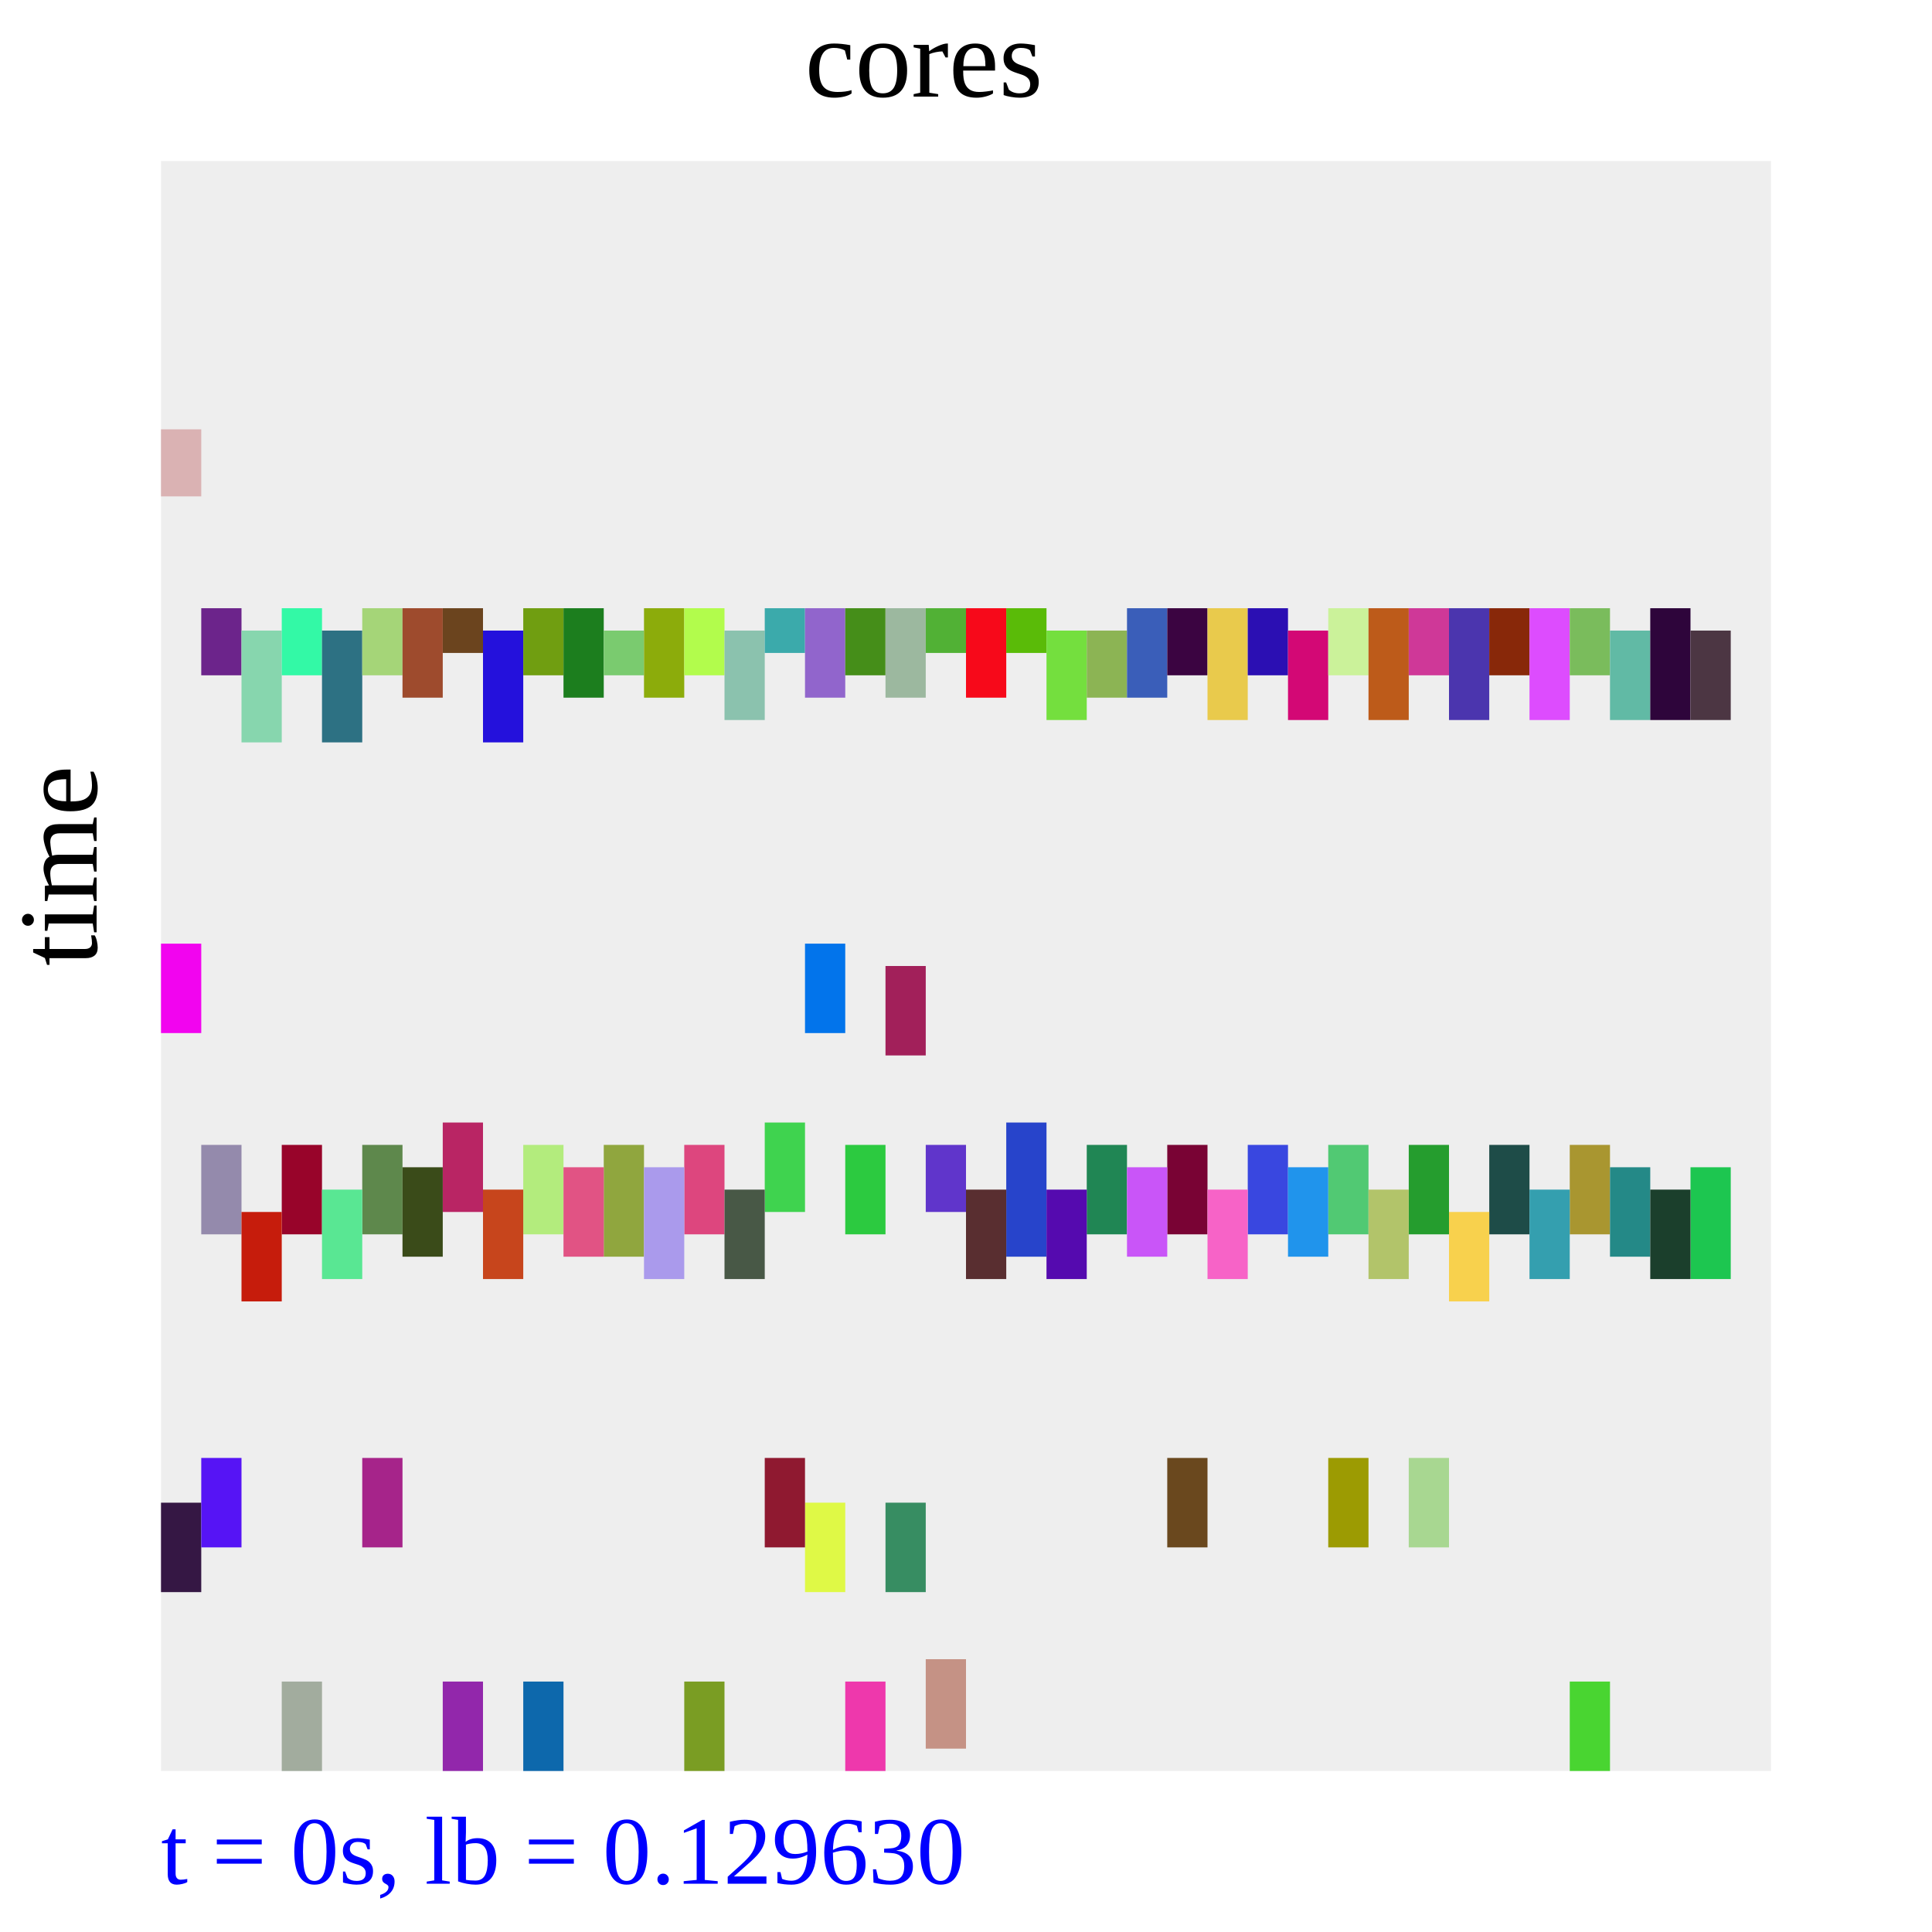
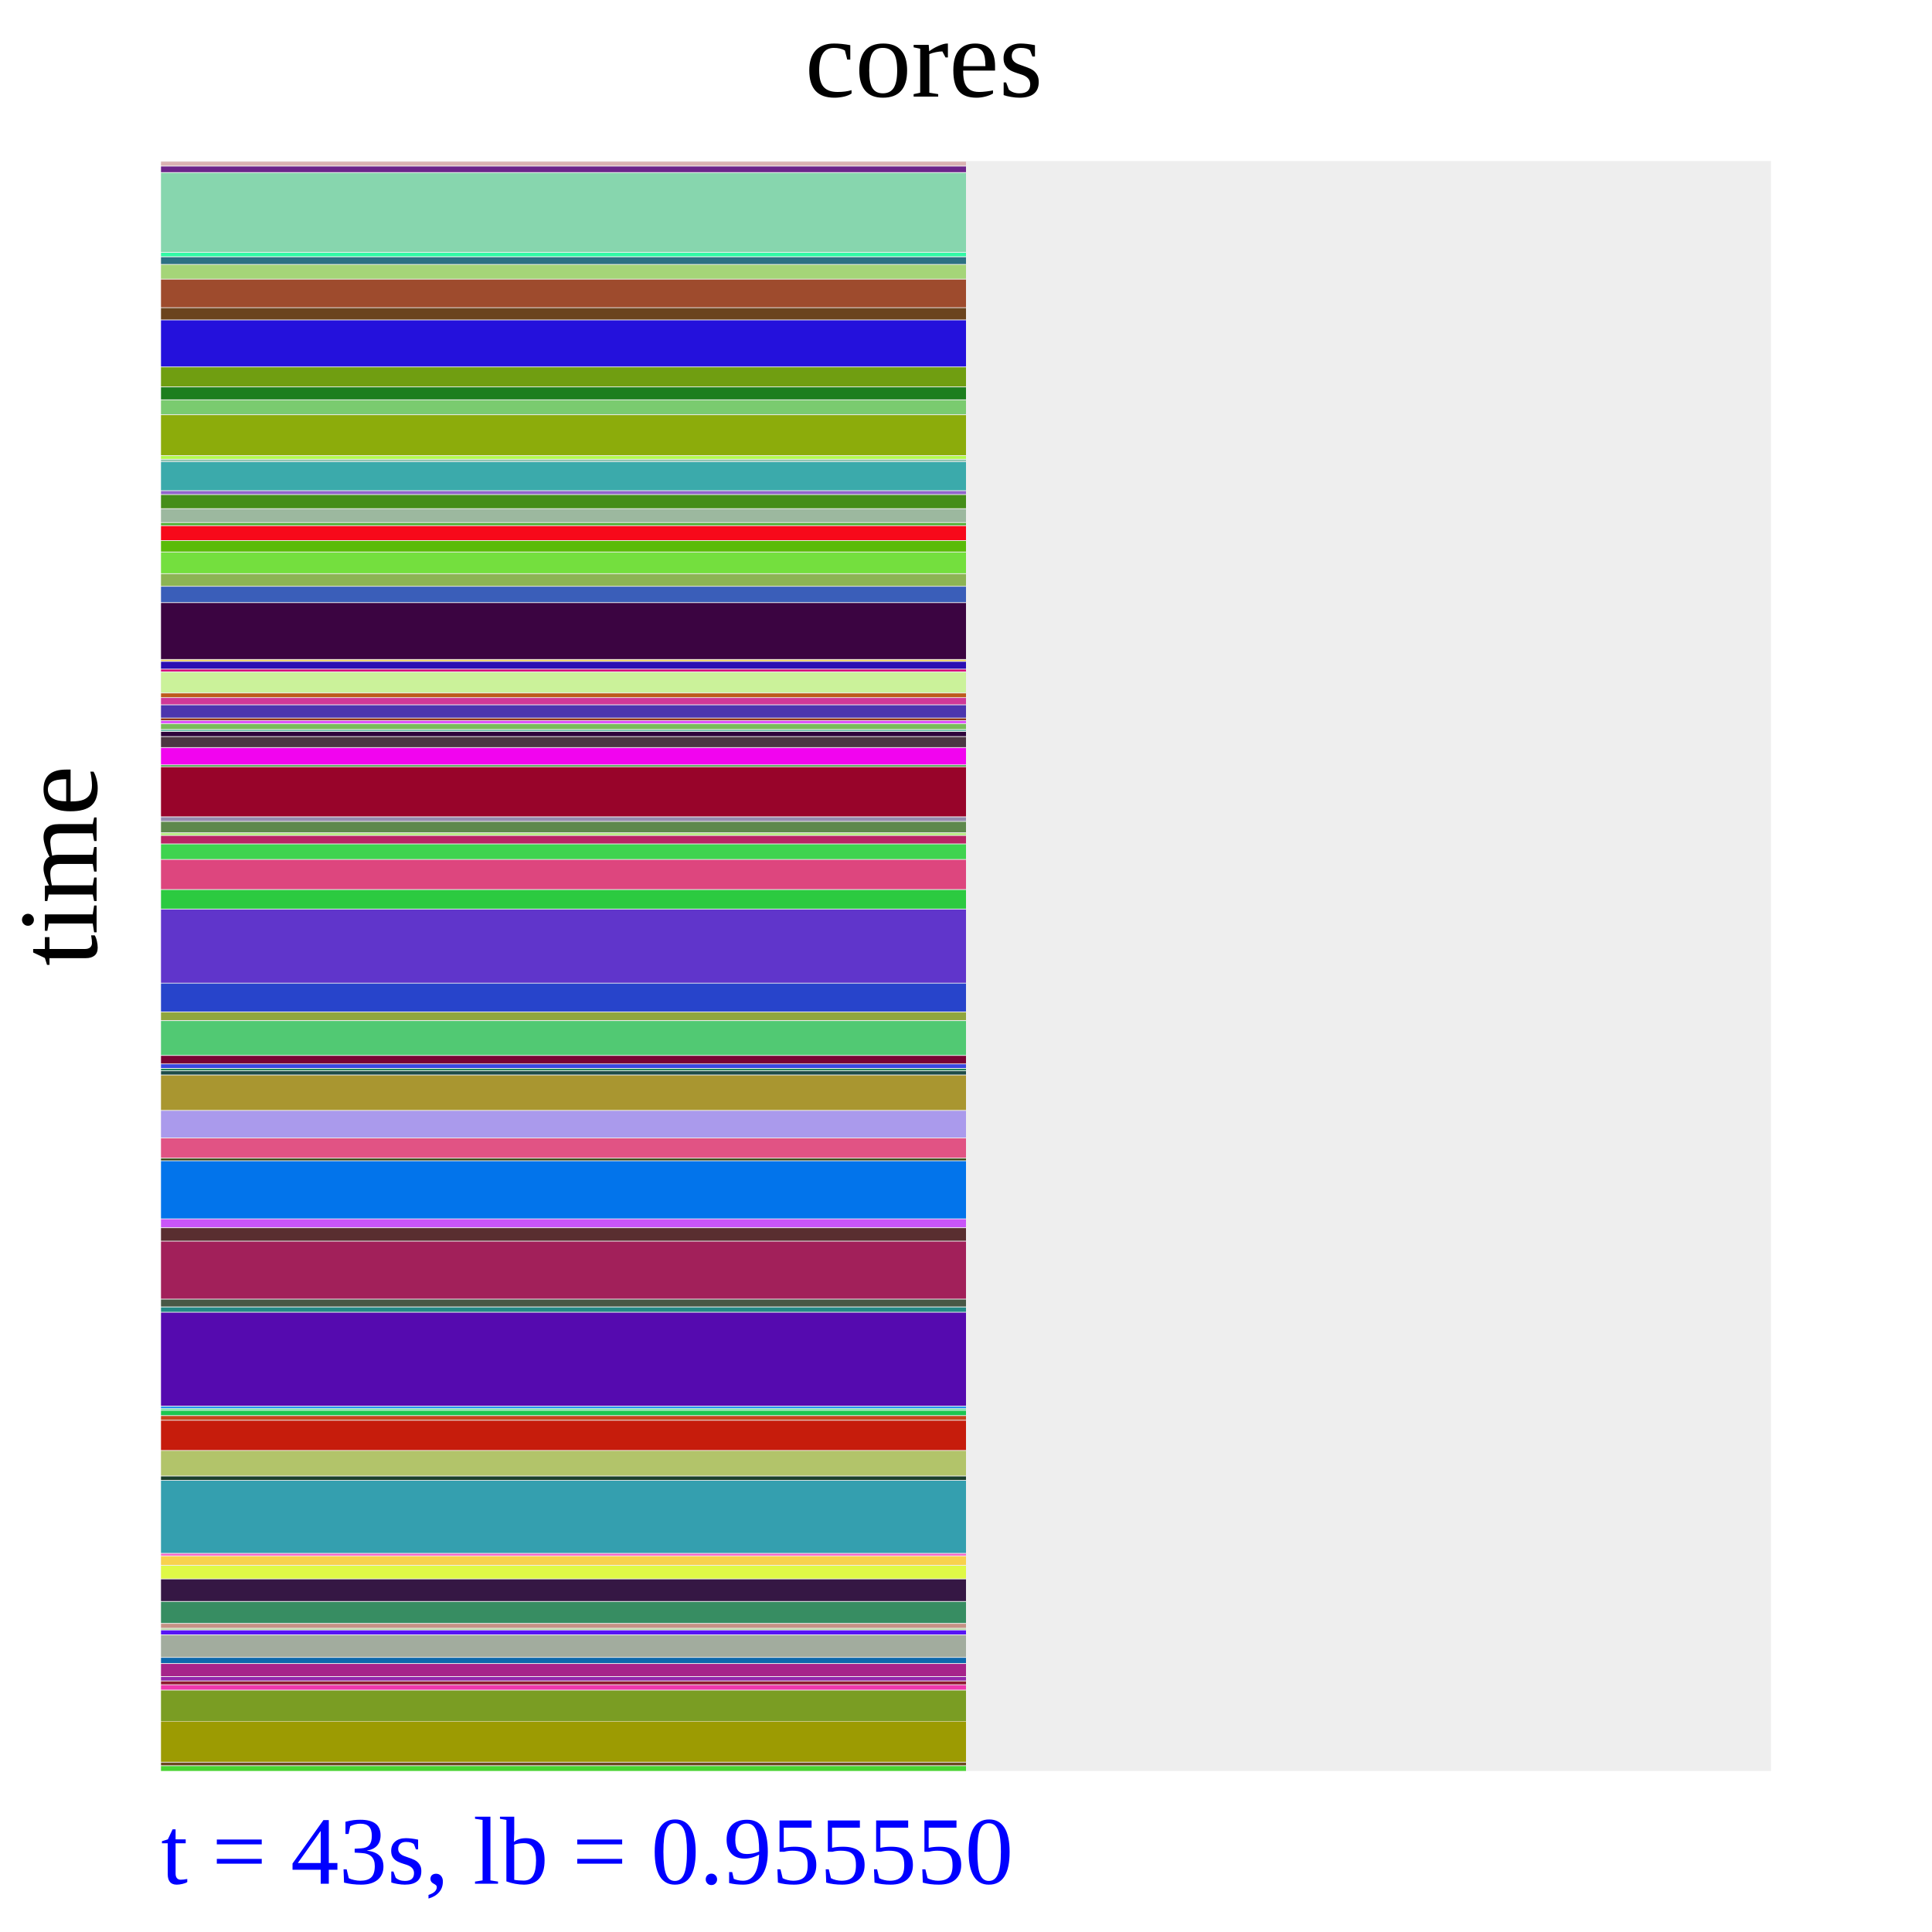
<svg xmlns="http://www.w3.org/2000/svg" x="0" y="0" width="600" height="600">
  <rect x="0%" y="0%" height="100%" width="100%" style="fill: #ffffff" />
  <svg x="0" y="0">
    <text fill="dark" font-size="35" transform="translate(250, 30)">cores</text>
  </svg>
  <svg x="0" y="0">
    <text fill="dark" font-size="35" transform="translate(30, 300) rotate(270)">time</text>
  </svg>
  <svg x="50" y="550">
-     <text fill="blue" font-size="30" transform="translate(0, 35)">t = 0s, lb = 0.129630</text>
+     <text fill="blue" font-size="30" transform="translate(0, 35)">t = 43s, lb = 0.955550</text>
  </svg>
  <svg x="50" y="50" width="500" height="500">
    <rect x="0%" y="0%" height="100%" width="100%" style="fill: #eeeeee" />
-     <rect x="0" y="83.333" height="20.833" width="12.5" style="fill: #dab2b3" />
-     <rect x="12.5" y="138.889" height="20.833" width="12.5" style="fill: #6c248b" />
-     <rect x="25" y="145.833" height="34.722" width="12.5" style="fill: #87d6ae" />
-     <rect x="37.5" y="138.889" height="20.833" width="12.5" style="fill: #33f9a6" />
-     <rect x="50" y="145.833" height="34.722" width="12.5" style="fill: #2d7183" />
-     <rect x="62.5" y="138.889" height="20.833" width="12.5" style="fill: #a5d578" />
-     <rect x="75" y="138.889" height="27.778" width="12.5" style="fill: #9e4b2d" />
-     <rect x="87.5" y="138.889" height="13.889" width="12.5" style="fill: #6b441e" />
-     <rect x="100" y="145.833" height="34.722" width="12.5" style="fill: #2411dc" />
-     <rect x="112.5" y="138.889" height="20.833" width="12.5" style="fill: #709e11" />
-     <rect x="125" y="138.889" height="27.778" width="12.5" style="fill: #1c7e1e" />
-     <rect x="137.5" y="145.833" height="13.889" width="12.5" style="fill: #7acb6f" />
-     <rect x="150" y="138.889" height="27.778" width="12.5" style="fill: #8cac0b" />
-     <rect x="162.5" y="138.889" height="20.833" width="12.5" style="fill: #b2fc4c" />
-     <rect x="175" y="145.833" height="27.778" width="12.5" style="fill: #8bc2ae" />
-     <rect x="187.5" y="138.889" height="13.889" width="12.5" style="fill: #3baaab" />
-     <rect x="200" y="138.889" height="27.778" width="12.5" style="fill: #9165cc" />
-     <rect x="212.5" y="138.889" height="20.833" width="12.5" style="fill: #458e19" />
-     <rect x="225" y="138.889" height="27.778" width="12.5" style="fill: #9cb89f" />
-     <rect x="237.5" y="138.889" height="13.889" width="12.5" style="fill: #51b135" />
-     <rect x="250" y="138.889" height="27.778" width="12.5" style="fill: #f7091a" />
-     <rect x="262.5" y="138.889" height="13.889" width="12.5" style="fill: #5abb08" />
-     <rect x="275" y="145.833" height="27.778" width="12.5" style="fill: #74df3e" />
-     <rect x="287.5" y="145.833" height="20.833" width="12.5" style="fill: #8cb454" />
-     <rect x="300" y="138.889" height="27.778" width="12.5" style="fill: #3a5eb9" />
-     <rect x="312.5" y="138.889" height="20.833" width="12.5" style="fill: #3b0441" />
-     <rect x="325" y="138.889" height="34.722" width="12.5" style="fill: #e9ca4c" />
-     <rect x="337.5" y="138.889" height="20.833" width="12.5" style="fill: #2b0fb3" />
-     <rect x="350" y="145.833" height="27.778" width="12.5" style="fill: #d30875" />
-     <rect x="362.5" y="138.889" height="20.833" width="12.5" style="fill: #cbf29a" />
-     <rect x="375" y="138.889" height="34.722" width="12.5" style="fill: #bd5b1a" />
-     <rect x="387.5" y="138.889" height="20.833" width="12.5" style="fill: #cf3898" />
-     <rect x="400" y="138.889" height="34.722" width="12.5" style="fill: #4b35ae" />
-     <rect x="412.5" y="138.889" height="20.833" width="12.5" style="fill: #882809" />
-     <rect x="425" y="138.889" height="34.722" width="12.5" style="fill: #dd4cfe" />
-     <rect x="437.5" y="138.889" height="20.833" width="12.5" style="fill: #7abc5c" />
-     <rect x="450" y="145.833" height="27.778" width="12.5" style="fill: #61baa5" />
-     <rect x="462.5" y="138.889" height="34.722" width="12.5" style="fill: #2e053b" />
-     <rect x="475" y="145.833" height="27.778" width="12.5" style="fill: #4c3643" />
-     <rect x="0" y="243.056" height="27.778" width="12.5" style="fill: #f204ef" />
-     <rect x="387.5" y="305.556" height="27.778" width="12.5" style="fill: #259d2e" />
-     <rect x="37.5" y="305.556" height="27.778" width="12.5" style="fill: #98042a" />
-     <rect x="12.5" y="305.556" height="27.778" width="12.5" style="fill: #948aac" />
-     <rect x="62.5" y="305.556" height="27.778" width="12.5" style="fill: #5e884c" />
-     <rect x="112.5" y="305.556" height="27.778" width="12.5" style="fill: #b3ec7d" />
-     <rect x="87.5" y="298.611" height="27.778" width="12.5" style="fill: #b92564" />
-     <rect x="187.5" y="298.611" height="27.778" width="12.5" style="fill: #3fd34f" />
-     <rect x="162.5" y="305.556" height="27.778" width="12.5" style="fill: #dd467e" />
-     <rect x="212.5" y="305.556" height="27.778" width="12.5" style="fill: #2cca40" />
-     <rect x="237.5" y="305.556" height="20.833" width="12.5" style="fill: #6035cb" />
-     <rect x="262.5" y="298.611" height="41.667" width="12.5" style="fill: #2744cb" />
-     <rect x="137.5" y="305.556" height="34.722" width="12.5" style="fill: #90a63e" />
-     <rect x="362.5" y="305.556" height="27.778" width="12.5" style="fill: #51c973" />
-     <rect x="312.5" y="305.556" height="27.778" width="12.5" style="fill: #790334" />
-     <rect x="337.5" y="305.556" height="27.778" width="12.5" style="fill: #3947e0" />
-     <rect x="287.5" y="305.556" height="27.778" width="12.5" style="fill: #208654" />
-     <rect x="412.5" y="305.556" height="27.778" width="12.5" style="fill: #1e4c48" />
-     <rect x="437.5" y="305.556" height="27.778" width="12.5" style="fill: #a99630" />
-     <rect x="150" y="312.5" height="34.722" width="12.5" style="fill: #aa9aec" />
-     <rect x="125" y="312.5" height="27.778" width="12.5" style="fill: #e15384" />
-     <rect x="75" y="312.5" height="27.778" width="12.5" style="fill: #3a4b19" />
-     <rect x="200" y="243.056" height="27.778" width="12.5" style="fill: #0274eb" />
-     <rect x="300" y="312.5" height="27.778" width="12.5" style="fill: #c955f8" />
-     <rect x="250" y="319.444" height="27.778" width="12.5" style="fill: #592e30" />
-     <rect x="225" y="250" height="27.778" width="12.5" style="fill: #a2205a" />
-     <rect x="175" y="319.444" height="27.778" width="12.5" style="fill: #485846" />
-     <rect x="450" y="312.5" height="27.778" width="12.5" style="fill: #248987" />
-     <rect x="275" y="319.444" height="27.778" width="12.5" style="fill: #550aaf" />
-     <rect x="350" y="312.5" height="27.778" width="12.5" style="fill: #2094ec" />
-     <rect x="50" y="319.444" height="27.778" width="12.5" style="fill: #59e793" />
-     <rect x="475" y="312.5" height="34.722" width="12.5" style="fill: #1dc650" />
-     <rect x="100" y="319.444" height="27.778" width="12.5" style="fill: #c7451c" />
-     <rect x="25" y="326.389" height="27.778" width="12.5" style="fill: #c61c0c" />
-     <rect x="375" y="319.444" height="27.778" width="12.5" style="fill: #b2c46a" />
-     <rect x="462.5" y="319.444" height="27.778" width="12.5" style="fill: #1b3f2c" />
-     <rect x="425" y="319.444" height="27.778" width="12.5" style="fill: #349faf" />
-     <rect x="325" y="319.444" height="27.778" width="12.5" style="fill: #f763c7" />
-     <rect x="400" y="326.389" height="27.778" width="12.5" style="fill: #f8d14d" />
-     <rect x="200" y="416.667" height="27.778" width="12.5" style="fill: #dff946" />
-     <rect x="0" y="416.667" height="27.778" width="12.5" style="fill: #351744" />
-     <rect x="225" y="416.667" height="27.778" width="12.5" style="fill: #378d62" />
-     <rect x="237.5" y="465.278" height="27.778" width="12.5" style="fill: #c59285" />
-     <rect x="387.5" y="402.778" height="27.778" width="12.5" style="fill: #a8d791" />
-     <rect x="12.5" y="402.778" height="27.778" width="12.5" style="fill: #5614f5" />
-     <rect x="37.5" y="472.222" height="27.778" width="12.5" style="fill: #a2ac9e" />
-     <rect x="112.5" y="472.222" height="27.778" width="12.5" style="fill: #0d68ac" />
-     <rect x="62.5" y="402.778" height="27.778" width="12.5" style="fill: #a6248a" />
-     <rect x="87.5" y="472.222" height="27.778" width="12.5" style="fill: #9227ab" />
-     <rect x="187.5" y="402.778" height="27.778" width="12.5" style="fill: #8f1930" />
-     <rect x="212.5" y="472.222" height="27.778" width="12.5" style="fill: #ee38ac" />
-     <rect x="162.5" y="472.222" height="27.778" width="12.5" style="fill: #7a9d23" />
-     <rect x="362.5" y="402.778" height="27.778" width="12.5" style="fill: #9c9b02" />
-     <rect x="312.5" y="402.778" height="27.778" width="12.5" style="fill: #6a481e" />
-     <rect x="437.5" y="472.222" height="27.778" width="12.5" style="fill: #49d531" />
+     <rect x="0" y="0.23" height="1.217" width="250" style="fill: #dab2b3" />
+     <rect x="0" y="1.688" height="1.791" width="250" style="fill: #6c248b" />
+     <rect x="0" y="3.708" height="24.532" width="250" style="fill: #87d6ae" />
+     <rect x="0" y="28.481" height="1.148" width="250" style="fill: #33f9a6" />
+     <rect x="0" y="29.882" height="2.112" width="250" style="fill: #2d7183" />
+     <rect x="0" y="32.224" height="4.351" width="250" style="fill: #a5d578" />
+     <rect x="0" y="36.816" height="8.621" width="250" style="fill: #9e4b2d" />
+     <rect x="0" y="45.666" height="3.559" width="250" style="fill: #6b441e" />
+     <rect x="0" y="49.466" height="14.361" width="250" style="fill: #2411dc" />
+     <rect x="0" y="64.068" height="5.969" width="250" style="fill: #709e11" />
+     <rect x="0" y="70.279" height="3.777" width="250" style="fill: #1c7e1e" />
+     <rect x="0" y="74.285" height="4.385" width="250" style="fill: #7acb6f" />
+     <rect x="0" y="78.912" height="12.467" width="250" style="fill: #8cac0b" />
+     <rect x="0" y="91.62" height="0.895" width="250" style="fill: #b2fc4c" />
+     <rect x="0" y="92.756" height="0.494" width="250" style="fill: #8bc2ae" />
+     <rect x="0" y="93.48" height="8.793" width="250" style="fill: #3baaab" />
+     <rect x="0" y="102.514" height="0.964" width="250" style="fill: #9165cc" />
+     <rect x="0" y="103.719" height="4.144" width="250" style="fill: #458e19" />
+     <rect x="0" y="108.105" height="4.064" width="250" style="fill: #9cb89f" />
+     <rect x="0" y="112.41" height="0.723" width="250" style="fill: #51b135" />
+     <rect x="0" y="113.374" height="4.385" width="250" style="fill: #f7091a" />
+     <rect x="0" y="117.989" height="3.318" width="250" style="fill: #5abb08" />
+     <rect x="0" y="121.547" height="6.498" width="250" style="fill: #74df3e" />
+     <rect x="0" y="128.286" height="3.674" width="250" style="fill: #8cb454" />
+     <rect x="0" y="132.189" height="4.833" width="250" style="fill: #3a5eb9" />
+     <rect x="0" y="137.263" height="17.426" width="250" style="fill: #3b0441" />
+     <rect x="0" y="154.931" height="0.356" width="250" style="fill: #e9ca4c" />
+     <rect x="0" y="155.516" height="2.158" width="250" style="fill: #2b0fb3" />
+     <rect x="0" y="157.915" height="0.62" width="250" style="fill: #d30875" />
+     <rect x="0" y="158.776" height="6.314" width="250" style="fill: #cbf29a" />
+     <rect x="0" y="165.331" height="1.194" width="250" style="fill: #bd5b1a" />
+     <rect x="0" y="166.755" height="2.02" width="250" style="fill: #cf3898" />
+     <rect x="0" y="169.016" height="3.869" width="250" style="fill: #4b35ae" />
+     <rect x="0" y="173.126" height="0.517" width="250" style="fill: #882809" />
+     <rect x="0" y="173.872" height="0.735" width="250" style="fill: #dd4cfe" />
+     <rect x="0" y="174.848" height="1.584" width="250" style="fill: #7abc5c" />
+     <rect x="0" y="176.673" height="0.367" width="250" style="fill: #61baa5" />
+     <rect x="0" y="177.282" height="1.366" width="250" style="fill: #2e053b" />
+     <rect x="0" y="178.877" height="3.168" width="250" style="fill: #4c3643" />
+     <rect x="0" y="182.287" height="5.131" width="250" style="fill: #f204ef" />
+     <rect x="0" y="187.659" height="0.344" width="250" style="fill: #259d2e" />
+     <rect x="0" y="188.233" height="15.325" width="250" style="fill: #98042a" />
+     <rect x="0" y="203.8" height="1.171" width="250" style="fill: #948aac" />
+     <rect x="0" y="205.212" height="3.283" width="250" style="fill: #5e884c" />
+     <rect x="0" y="208.736" height="0.62" width="250" style="fill: #b3ec7d" />
+     <rect x="0" y="209.586" height="2.388" width="250" style="fill: #b92564" />
+     <rect x="0" y="212.214" height="4.58" width="250" style="fill: #3fd34f" />
+     <rect x="0" y="217.024" height="9.115" width="250" style="fill: #dd467e" />
+     <rect x="0" y="226.38" height="5.832" width="250" style="fill: #2cca40" />
+     <rect x="0" y="232.453" height="22.764" width="250" style="fill: #6035cb" />
+     <rect x="0" y="255.447" height="8.69" width="250" style="fill: #2744cb" />
+     <rect x="0" y="264.378" height="2.445" width="250" style="fill: #90a63e" />
+     <rect x="0" y="267.065" height="10.584" width="250" style="fill: #51c973" />
+     <rect x="0" y="277.89" height="2.399" width="250" style="fill: #790334" />
+     <rect x="0" y="280.519" height="1.159" width="250" style="fill: #3947e0" />
+     <rect x="0" y="281.919" height="0.505" width="250" style="fill: #208654" />
+     <rect x="0" y="282.654" height="1.068" width="250" style="fill: #1e4c48" />
+     <rect x="0" y="283.963" height="10.757" width="250" style="fill: #a99630" />
+     <rect x="0" y="294.96" height="8.323" width="250" style="fill: #aa9aec" />
+     <rect x="0" y="303.524" height="6.015" width="250" style="fill: #e15384" />
+     <rect x="0" y="309.769" height="0.597" width="250" style="fill: #3a4b19" />
+     <rect x="0" y="310.607" height="17.805" width="250" style="fill: #0274eb" />
+     <rect x="0" y="328.642" height="2.503" width="250" style="fill: #c955f8" />
+     <rect x="0" y="331.386" height="3.949" width="250" style="fill: #592e30" />
+     <rect x="0" y="335.564" height="17.759" width="250" style="fill: #a2205a" />
+     <rect x="0" y="353.564" height="2.204" width="250" style="fill: #485846" />
+     <rect x="0" y="356.01" height="1.401" width="250" style="fill: #248987" />
+     <rect x="0" y="357.651" height="28.906" width="250" style="fill: #550aaf" />
+     <rect x="0" y="386.798" height="0.551" width="250" style="fill: #2094ec" />
+     <rect x="0" y="387.59" height="0.298" width="250" style="fill: #59e793" />
+     <rect x="0" y="388.118" height="1.389" width="250" style="fill: #1dc650" />
+     <rect x="0" y="389.749" height="1.194" width="250" style="fill: #c7451c" />
+     <rect x="0" y="391.184" height="9.149" width="250" style="fill: #c61c0c" />
+     <rect x="0" y="400.563" height="7.714" width="250" style="fill: #b2c46a" />
+     <rect x="0" y="408.518" height="1.091" width="250" style="fill: #1b3f2c" />
+     <rect x="0" y="409.838" height="22.443" width="250" style="fill: #349faf" />
+     <rect x="0" y="432.522" height="0.574" width="250" style="fill: #f763c7" />
+     <rect x="0" y="433.326" height="2.675" width="250" style="fill: #f8d14d" />
+     <rect x="0" y="436.242" height="3.995" width="250" style="fill: #dff946" />
+     <rect x="0" y="440.478" height="6.75" width="250" style="fill: #351744" />
+     <rect x="0" y="447.469" height="6.566" width="250" style="fill: #378d62" />
+     <rect x="0" y="454.276" height="1.274" width="250" style="fill: #c59285" />
+     <rect x="0" y="455.792" height="0.298" width="250" style="fill: #a8d791" />
+     <rect x="0" y="456.32" height="1.286" width="250" style="fill: #5614f5" />
+     <rect x="0" y="457.846" height="6.762" width="250" style="fill: #a2ac9e" />
+     <rect x="0" y="464.838" height="1.653" width="250" style="fill: #0d68ac" />
+     <rect x="0" y="466.732" height="3.834" width="250" style="fill: #a6248a" />
+     <rect x="0" y="470.796" height="1.125" width="250" style="fill: #9227ab" />
+     <rect x="0" y="472.162" height="0.941" width="250" style="fill: #8f1930" />
+     <rect x="0" y="473.333" height="1.423" width="250" style="fill: #ee38ac" />
+     <rect x="0" y="474.997" height="9.494" width="250" style="fill: #7a9d23" />
+     <rect x="0" y="484.617" height="12.536" width="250" style="fill: #9c9b02" />
+     <rect x="0" y="497.394" height="0.85" width="250" style="fill: #6a481e" />
+     <rect x="0" y="498.473" height="1.515" width="250" style="fill: #49d531" />
  </svg>
</svg>
